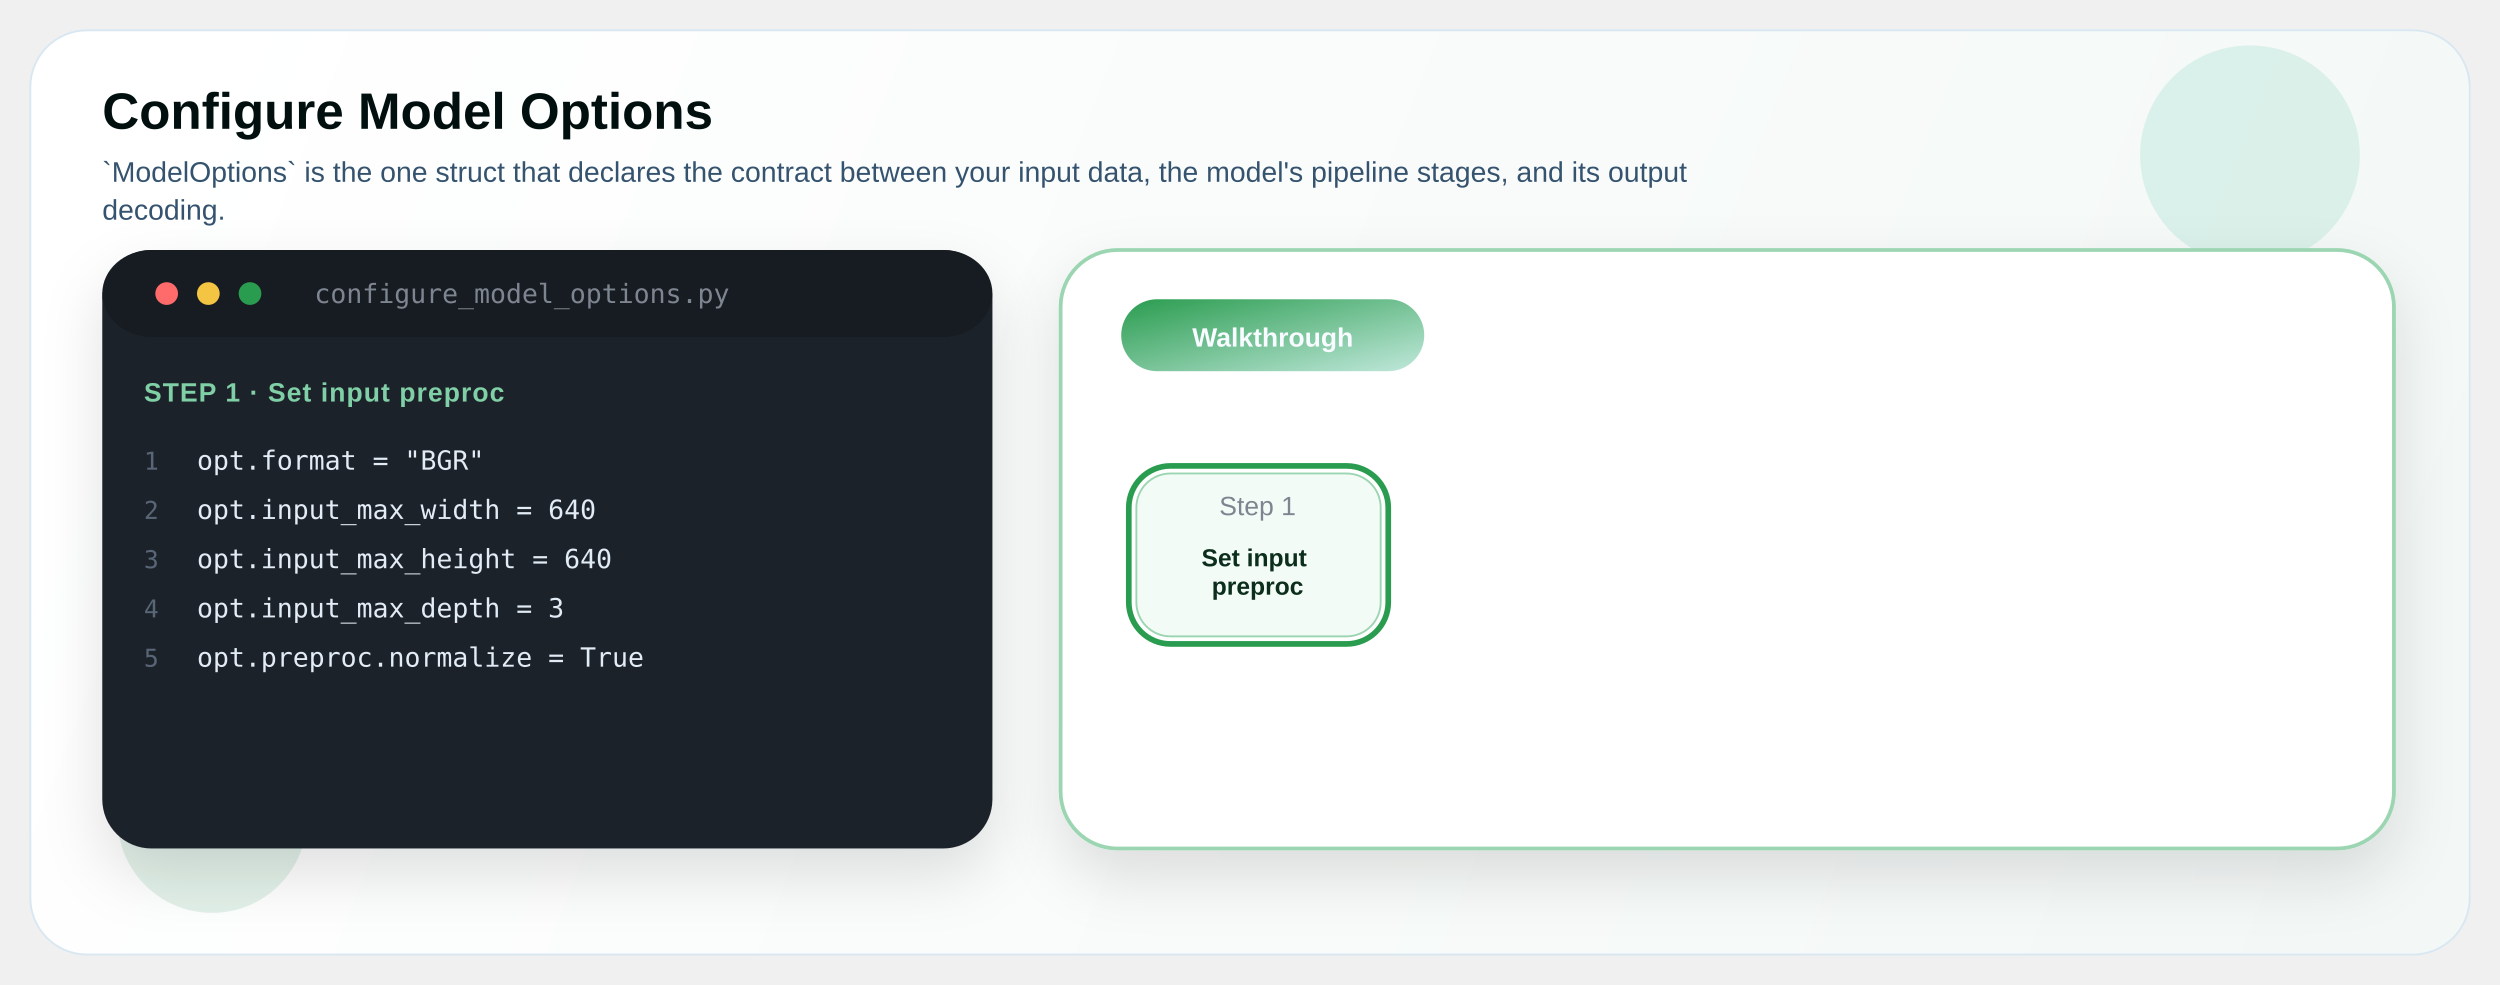
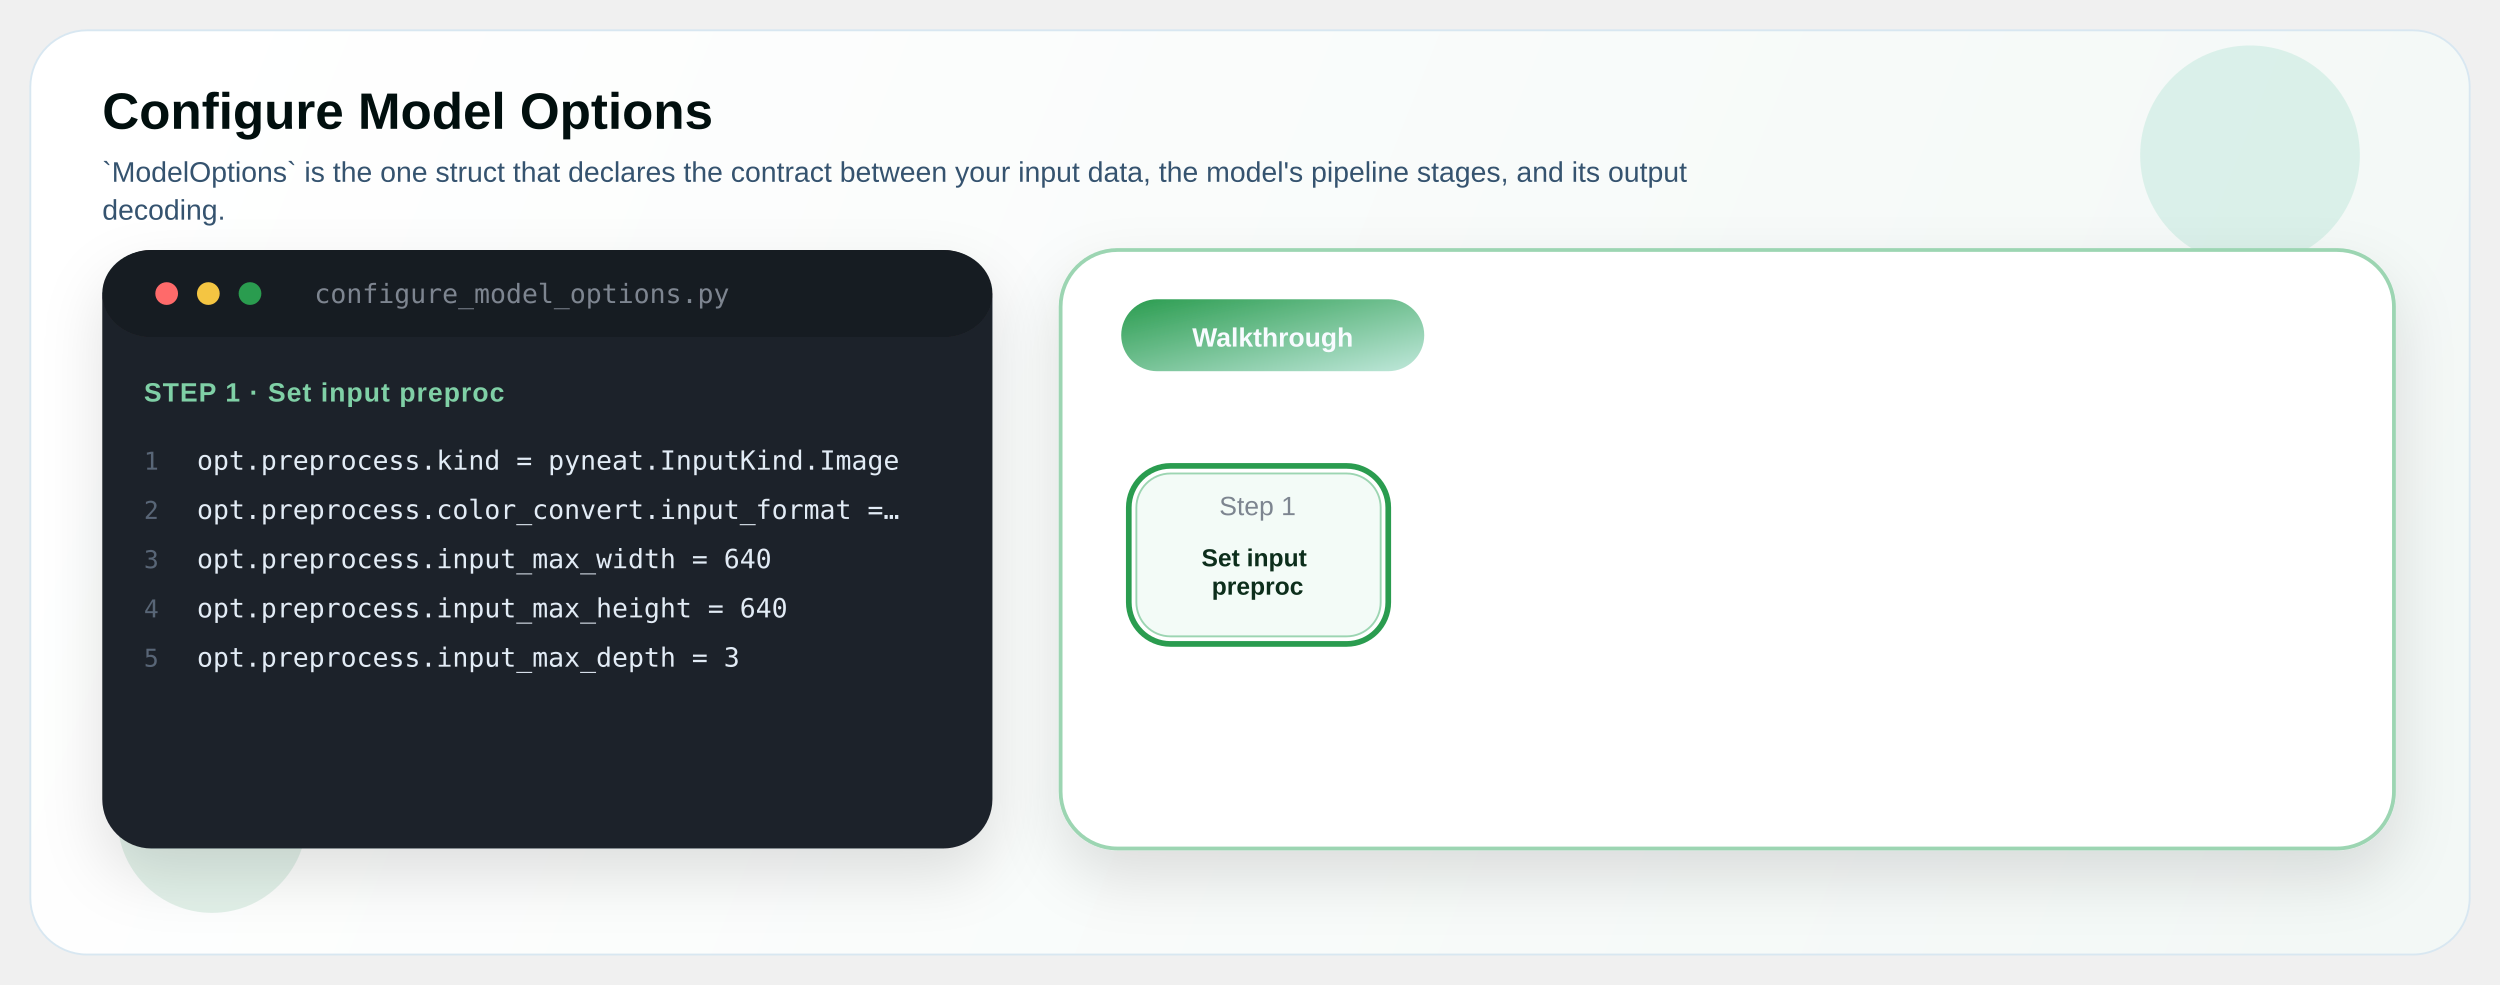
<svg xmlns="http://www.w3.org/2000/svg" viewBox="0 0 1320 520" role="img" aria-labelledby="ftl ftd">
  <defs>
    <linearGradient id="fbg" x1="80" y1="40" x2="1240" y2="500" gradientUnits="userSpaceOnUse">
      <stop offset="0" stop-color="#FFFFFF" />
      <stop offset="1" stop-color="#F3F8F6" />
    </linearGradient>
    <linearGradient id="fgreen" x1="0" y1="0" x2="1" y2="1">
      <stop offset="0" stop-color="#2A9C4F" />
      <stop offset="1" stop-color="#C0E8DB" />
    </linearGradient>
    <filter id="fsh" x="-10%" y="-18%" width="120%" height="142%" filterUnits="objectBoundingBox">
      <feDropShadow dx="0" dy="14" stdDeviation="16" flood-color="#010F0E" flood-opacity="0.12" />
    </filter>
    <marker id="farr" markerWidth="7" markerHeight="7" refX="5" refY="3.5" orient="auto" markerUnits="strokeWidth">
      <path d="M0 0L7 3.5L0 7Z" fill="#2A9C4F" />
    </marker>
    <style>.fsans{font-family:"Avenir Next","Segoe UI",Arial,sans-serif;}.fmono{font-family:"SFMono-Regular","Menlo","Consolas",monospace;}.fttl{fill:#010F0E;font-size:27px;font-weight:700;}.fsub{fill:#35536F;font-size:15px;font-weight:500;}.fcode{fill:#E2ECF6;font-size:14px;font-weight:500;}.fln{fill:#586677;font-size:13px;font-weight:500;}.fcap{fill:#7FD0A6;font-size:14px;font-weight:700;letter-spacing:0.04em;}.fdim{fill:#7D8590;font-size:14px;font-weight:500;}.ftag{fill:#F8FBFF;font-weight:650;}.fnl{fill:#0B2E1B;font-weight:650;}.fcounter{fill:#9AA7B4;font-size:13px;font-weight:600;}.fhint{fill:#2A9C4F;font-size:15px;font-weight:700;}.fanim{transition:opacity 0.55s ease;}</style>
  </defs>
  <rect x="16" y="16" width="1288" height="488" rx="30" fill="url(#fbg)" stroke="#D8E7F1" />
  <circle cx="1188" cy="82" r="58" fill="#C0E8DB" opacity="0.5" />
  <circle cx="112" cy="432" r="50" fill="#BFE0CF" opacity="0.45" />
  <text x="54" y="68" class="fsans fttl">Configure Model Options</text>
  <text x="54" y="96" class="fsans fsub">`ModelOptions` is the one struct that declares the contract between your input data, the model's pipeline stages, and its output</text>
  <text x="54" y="116" class="fsans fsub">decoding.</text>
  <g filter="url(#fsh)">
    <rect x="54" y="132" width="470" height="316" rx="26" fill="#1F232A" />
    <rect x="54" y="132" width="470" height="46" rx="26" fill="#181C22" />
    <circle cx="88" cy="155" r="6" fill="#FF6B6B" />
    <circle cx="110" cy="155" r="6" fill="#F4C542" />
    <circle cx="132" cy="155" r="6" fill="#2A9C4F" />
    <text x="166" y="160" class="fmono fdim">configure_model_options.py</text>
    <g id="code0" class="fanim" opacity="1">
      <text x="76" y="212" class="fsans fcap">STEP 1 · Set input preproc</text>
      <text x="76" y="248" class="fmono fln">1</text>
-       <text x="104" y="248" class="fmono fcode" xml:space="preserve">opt.format = "BGR"</text>
+       <text x="104" y="248" class="fmono fcode" xml:space="preserve">opt.preprocess.kind = pyneat.InputKind.Image</text>
      <text x="76" y="274" class="fmono fln">2</text>
-       <text x="104" y="274" class="fmono fcode" xml:space="preserve">opt.input_max_width = 640</text>
+       <text x="104" y="274" class="fmono fcode" xml:space="preserve">opt.preprocess.color_convert.input_format =…</text>
      <text x="76" y="300" class="fmono fln">3</text>
-       <text x="104" y="300" class="fmono fcode" xml:space="preserve">opt.input_max_height = 640</text>
+       <text x="104" y="300" class="fmono fcode" xml:space="preserve">opt.preprocess.input_max_width = 640</text>
      <text x="76" y="326" class="fmono fln">4</text>
-       <text x="104" y="326" class="fmono fcode" xml:space="preserve">opt.input_max_depth = 3</text>
+       <text x="104" y="326" class="fmono fcode" xml:space="preserve">opt.preprocess.input_max_height = 640</text>
      <text x="76" y="352" class="fmono fln">5</text>
-       <text x="104" y="352" class="fmono fcode" xml:space="preserve">opt.preproc.normalize = True</text>
+       <text x="104" y="352" class="fmono fcode" xml:space="preserve">opt.preprocess.input_max_depth = 3</text>
    </g>
    <g id="code1" class="fanim" opacity="0">
      <text x="76" y="212" class="fsans fcap">STEP 2 · Set postproc</text>
      <text x="76" y="248" class="fmono fln">1</text>
-       <text x="104" y="248" class="fmono fcode" xml:space="preserve">opt.decode_type = "yolov8"</text>
+       <text x="104" y="248" class="fmono fcode" xml:space="preserve">opt.decode_type = pyneat.BoxDecodeType.Yolo…</text>
      <text x="76" y="274" class="fmono fln">2</text>
      <text x="104" y="274" class="fmono fcode" xml:space="preserve">opt.score_threshold = 0.55</text>
      <text x="76" y="300" class="fmono fln">3</text>
      <text x="104" y="300" class="fmono fcode" xml:space="preserve">opt.nms_iou_threshold = 0.45</text>
      <text x="76" y="326" class="fmono fln">4</text>
      <text x="104" y="326" class="fmono fcode" xml:space="preserve">opt.top_k = 100</text>
      <text x="76" y="352" class="fmono fln">5</text>
-       <text x="104" y="352" class="fmono fcode" xml:space="preserve">opt.original_width = 640</text>
+       <text x="104" y="352" class="fmono fcode" xml:space="preserve">opt.boxdecode_original_width = 640</text>
    </g>
    <g id="code2" class="fanim" opacity="0">
      <text x="76" y="212" class="fsans fcap">STEP 3 · Load and inspect</text>
      <text x="76" y="248" class="fmono fln">1</text>
      <text x="104" y="248" class="fmono fcode" xml:space="preserve">model = pyneat.Model(str(args.model), opt)</text>
      <text x="76" y="274" class="fmono fln">2</text>
-       <text x="104" y="274" class="fmono fcode" xml:space="preserve">print(f"input_rank={model.input_spec().rank…</text>
+       <text x="104" y="274" class="fmono fcode" xml:space="preserve">print(f"input_shape={model.input_spec().sha…</text>
      <text x="76" y="300" class="fmono fln">3</text>
-       <text x="104" y="300" class="fmono fcode" xml:space="preserve">print(f"output_rank={model.output_spec().ra…</text>
+       <text x="104" y="300" class="fmono fcode" xml:space="preserve">print(f"output_shape={model.output_spec().s…</text>
      <text x="76" y="326" class="fmono fln">4</text>
      <text x="104" y="326" class="fmono fcode" xml:space="preserve">print(f"metadata_keys={len(model.metadata()…</text>
    </g>
    <g id="code3" class="fanim" opacity="0">
      <text x="76" y="212" class="fsans fcap">STEP 4 · Run inference</text>
      <text x="76" y="248" class="fmono fln">1</text>
      <text x="104" y="248" class="fmono fcode" xml:space="preserve">bgr = np.full((640, 640, 3), 44, dtype=np.u…</text>
      <text x="76" y="274" class="fmono fln">2</text>
      <text x="104" y="274" class="fmono fcode" xml:space="preserve">tensor = pyneat.Tensor.from_numpy(bgr, copy…</text>
      <text x="76" y="300" class="fmono fln">3</text>
-       <text x="104" y="300" class="fmono fcode" xml:space="preserve">sample = model.run([tensor], timeout_ms=200…</text>
+       <text x="104" y="300" class="fmono fcode" xml:space="preserve">outputs = model.run([tensor], timeout_ms=20…</text>
      <text x="76" y="326" class="fmono fln">4</text>
-       <text x="104" y="326" class="fmono fcode" xml:space="preserve">print(f"output_kind={sample.kind}")</text>
+       <text x="104" y="326" class="fmono fcode" xml:space="preserve">print(f"output_count={len(outputs)}")</text>
    </g>
  </g>
  <g filter="url(#fsh)">
    <g id="shell" opacity="1">
      <rect x="560" y="132" width="704" height="316" rx="30" fill="#FFFFFF" stroke="#9CD5B2" stroke-width="2" />
      <rect x="592" y="158" width="160" height="38" rx="19" fill="url(#fgreen)" />
      <text x="672" y="183" class="fsans ftag" font-size="14" text-anchor="middle">Walkthrough</text>
    </g>
    <g id="node0" class="fanim" opacity="1">
      <rect x="600" y="250" width="129" height="86" rx="18" fill="#F3FBF7" stroke="#9CD5B2" />
      <text x="664" y="272" class="fsans fdim" font-size="12" text-anchor="middle">Step 1</text>
      <text x="664" y="299" class="fsans fnl" font-size="13" text-anchor="middle">
        <tspan x="664" dy="0">Set input</tspan>
        <tspan x="664" dy="15">preproc</tspan>
      </text>
    </g>
    <g id="ring0" class="fanim" opacity="1">
      <rect x="596" y="246" width="137" height="94" rx="22" fill="none" stroke="#2A9C4F" stroke-width="3" />
    </g>
    <g id="node1" class="fanim" opacity="0">
      <line x1="733" y1="293" x2="759" y2="293" stroke="#2A9C4F" stroke-width="3" stroke-linecap="round" marker-end="url(#farr)" />
      <rect x="765" y="250" width="129" height="86" rx="18" fill="#F3FBF7" stroke="#9CD5B2" />
      <text x="830" y="272" class="fsans fdim" font-size="12" text-anchor="middle">Step 2</text>
      <text x="830" y="299" class="fsans fnl" font-size="13" text-anchor="middle">
        <tspan x="830" dy="0">Set</tspan>
        <tspan x="830" dy="15">postproc</tspan>
      </text>
    </g>
    <g id="ring1" class="fanim" opacity="0">
      <rect x="761" y="246" width="137" height="94" rx="22" fill="none" stroke="#2A9C4F" stroke-width="3" />
    </g>
    <g id="node2" class="fanim" opacity="0">
      <line x1="898" y1="293" x2="924" y2="293" stroke="#2A9C4F" stroke-width="3" stroke-linecap="round" marker-end="url(#farr)" />
      <rect x="930" y="250" width="129" height="86" rx="18" fill="#F3FBF7" stroke="#9CD5B2" />
      <text x="994" y="272" class="fsans fdim" font-size="12" text-anchor="middle">Step 3</text>
      <text x="994" y="299" class="fsans fnl" font-size="13" text-anchor="middle">
        <tspan x="994" dy="0">Load and</tspan>
        <tspan x="994" dy="15">inspect</tspan>
      </text>
    </g>
    <g id="ring2" class="fanim" opacity="0">
      <rect x="926" y="246" width="137" height="94" rx="22" fill="none" stroke="#2A9C4F" stroke-width="3" />
    </g>
    <g id="node3" class="fanim" opacity="0">
      <line x1="1063" y1="293" x2="1089" y2="293" stroke="#2A9C4F" stroke-width="3" stroke-linecap="round" marker-end="url(#farr)" />
      <rect x="1095" y="250" width="129" height="86" rx="18" fill="#F8F6FF" stroke="#B8B0DC" />
      <text x="1160" y="272" class="fsans fdim" font-size="12" text-anchor="middle">Step 4</text>
      <text x="1160" y="299" class="fsans fnl" font-size="13" text-anchor="middle">
        <tspan x="1160" dy="0">Run</tspan>
        <tspan x="1160" dy="15">inference</tspan>
      </text>
    </g>
    <g id="ring3" class="fanim" opacity="0">
      <rect x="1091" y="246" width="137" height="94" rx="22" fill="none" stroke="#2A9C4F" stroke-width="3" />
    </g>
  </g>
  <g id="popup" class="fanim" opacity="0">
    <rect x="690" y="356" width="444" height="46" rx="23" fill="#0B2E1B" opacity="0.93" />
    <text x="912" y="384" text-anchor="middle" class="fsans" fill="#EAF7EF" font-size="16" font-weight="700">Click a step to jump to that section ↓</text>
  </g>
</svg>
